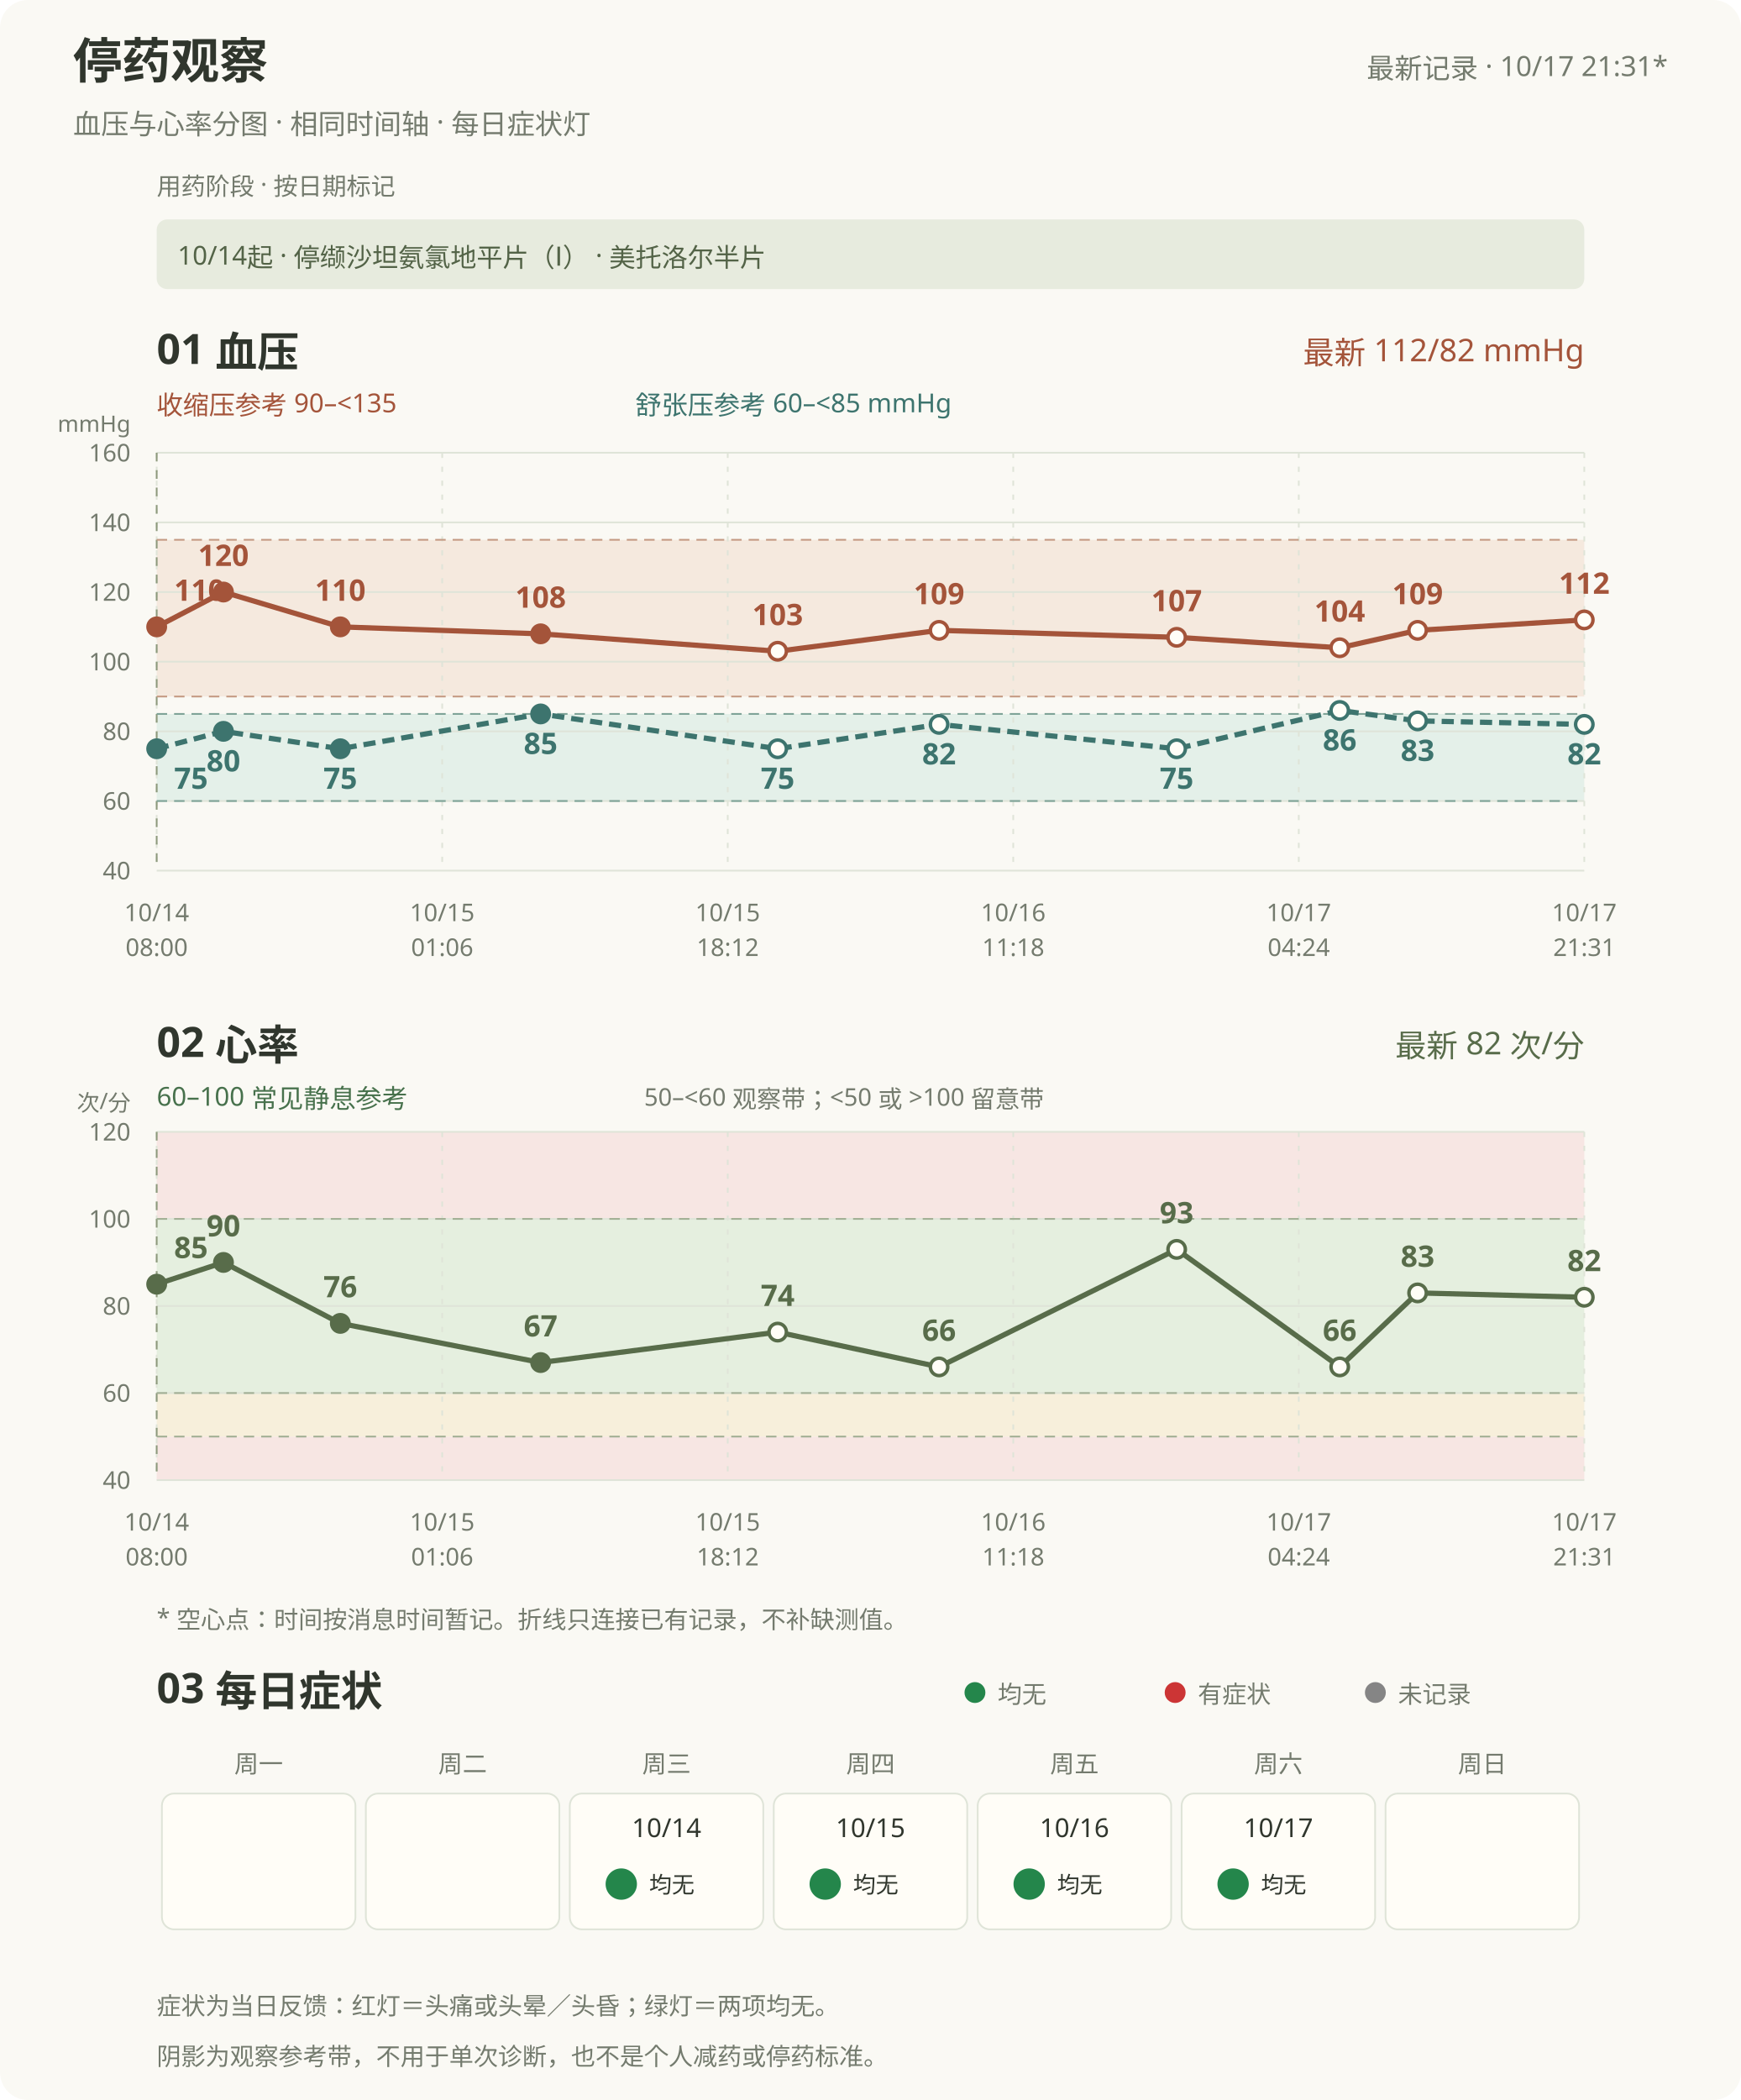
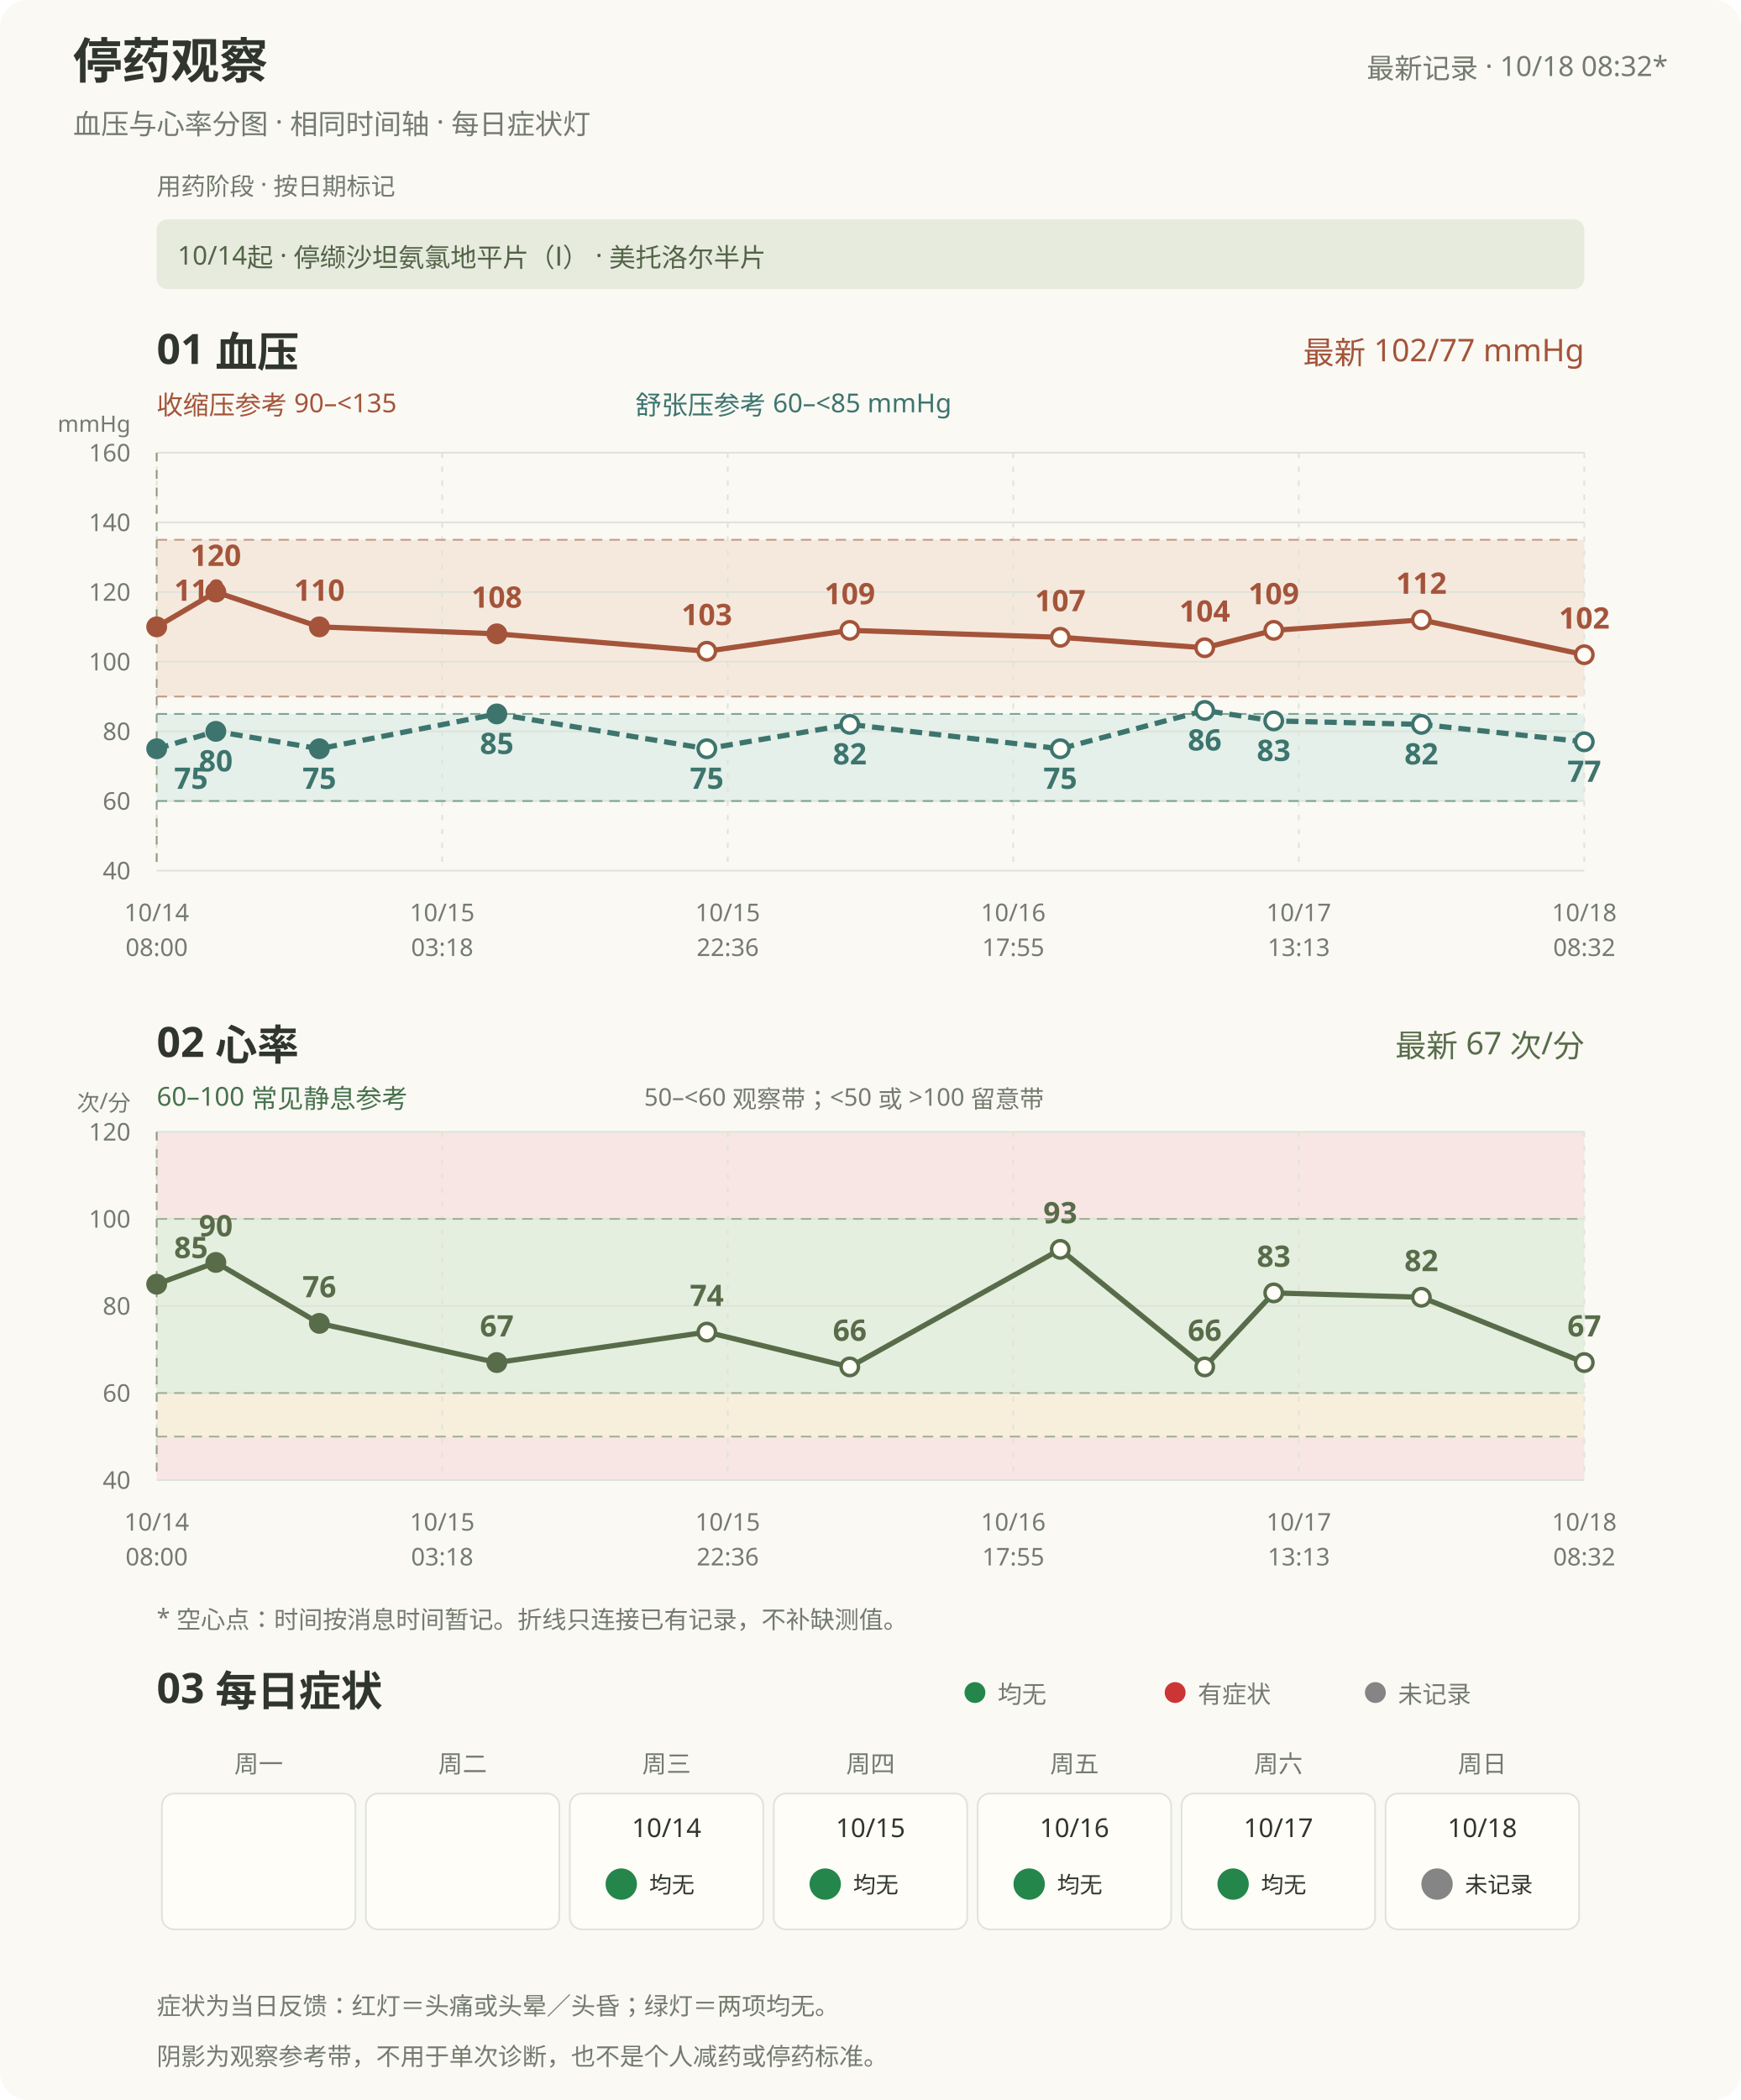
<svg xmlns="http://www.w3.org/2000/svg" viewBox="0 0 1000 1206" role="img" aria-labelledby="title desc">
  <rect width="1000" height="1206" rx="16" fill="#faf9f4" />
  <g font-family="system-ui,Microsoft YaHei,sans-serif" fill="#30362d">
    <text x="42" y="45" font-size="28" fill="#30362d" font-weight="600">停药观察</text>
-     <text x="958" y="45" font-size="16" fill="#747b6e" text-anchor="end">最新记录 · 10/17 21:31*</text>
+     <text x="958" y="45" font-size="16" fill="#747b6e" text-anchor="end">最新记录 · 10/18 08:32*</text>
    <text x="42" y="77" font-size="16" fill="#747b6e">血压与心率分图 · 相同时间轴 · 每日症状灯</text>
    <text x="90" y="112" font-size="14" fill="#747b6e">用药阶段 · 按日期标记</text>
    <rect x="90" y="126" width="820" height="40" rx="6" fill="#e7ebde" />
    <text x="102" y="152" font-size="15" fill="#536347">10/14起 · 停缬沙坦氨氯地平片（Ⅰ） · 美托洛尔半片</text>
    <text x="90" y="209" font-size="24" fill="#30362d" font-weight="600">01  血压</text>
-     <text x="910" y="209" font-size="18" fill="#a4543a" text-anchor="end">最新 112/82 mmHg</text>
+     <text x="910" y="209" font-size="18" fill="#a4543a" text-anchor="end">最新 102/77 mmHg</text>
    <text x="90" y="238" font-size="15" fill="#a4543a">收缩压参考 90–&lt;135</text>
    <text x="365" y="238" font-size="15" fill="#3d746e">舒张压参考 60–&lt;85 mmHg</text>
    <rect data-band="systolic-90-135" x="90" y="310" width="820" height="90" fill="#f5e9de" />
    <rect data-band="diastolic-60-85" x="90" y="410" width="820" height="50" fill="#e4f0e9" />
    <text x="75" y="248" font-size="13" fill="#747b6e" text-anchor="end">mmHg</text>
    <line x1="90" y1="500" x2="910" y2="500" stroke="#dfe4d8" />
    <text x="75" y="505" font-size="14" fill="#747b6e" text-anchor="end">40</text>
    <line x1="90" y1="460" x2="910" y2="460" stroke="#dfe4d8" />
    <text x="75" y="465" font-size="14" fill="#747b6e" text-anchor="end">60</text>
    <line x1="90" y1="420" x2="910" y2="420" stroke="#dfe4d8" />
    <text x="75" y="425" font-size="14" fill="#747b6e" text-anchor="end">80</text>
    <line x1="90" y1="380" x2="910" y2="380" stroke="#dfe4d8" />
    <text x="75" y="385" font-size="14" fill="#747b6e" text-anchor="end">100</text>
    <line x1="90" y1="340" x2="910" y2="340" stroke="#dfe4d8" />
    <text x="75" y="345" font-size="14" fill="#747b6e" text-anchor="end">120</text>
    <line x1="90" y1="300" x2="910" y2="300" stroke="#dfe4d8" />
    <text x="75" y="305" font-size="14" fill="#747b6e" text-anchor="end">140</text>
    <line x1="90" y1="260" x2="910" y2="260" stroke="#dfe4d8" />
    <text x="75" y="265" font-size="14" fill="#747b6e" text-anchor="end">160</text>
    <line x1="90" y1="260" x2="90" y2="500" stroke="#dfe4d8" stroke-dasharray="3 5" />
    <text x="90" y="529" font-size="14" fill="#747b6e" text-anchor="middle">10/14</text>
    <text x="90" y="549" font-size="14" fill="#747b6e" text-anchor="middle">08:00</text>
    <line x1="254" y1="260" x2="254" y2="500" stroke="#dfe4d8" stroke-dasharray="3 5" />
    <text x="254" y="529" font-size="14" fill="#747b6e" text-anchor="middle">10/15</text>
-     <text x="254" y="549" font-size="14" fill="#747b6e" text-anchor="middle">01:06</text>
+     <text x="254" y="549" font-size="14" fill="#747b6e" text-anchor="middle">03:18</text>
    <line x1="418" y1="260" x2="418" y2="500" stroke="#dfe4d8" stroke-dasharray="3 5" />
    <text x="418" y="529" font-size="14" fill="#747b6e" text-anchor="middle">10/15</text>
-     <text x="418" y="549" font-size="14" fill="#747b6e" text-anchor="middle">18:12</text>
+     <text x="418" y="549" font-size="14" fill="#747b6e" text-anchor="middle">22:36</text>
    <line x1="582" y1="260" x2="582" y2="500" stroke="#dfe4d8" stroke-dasharray="3 5" />
    <text x="582" y="529" font-size="14" fill="#747b6e" text-anchor="middle">10/16</text>
-     <text x="582" y="549" font-size="14" fill="#747b6e" text-anchor="middle">11:18</text>
+     <text x="582" y="549" font-size="14" fill="#747b6e" text-anchor="middle">17:55</text>
    <line x1="746" y1="260" x2="746" y2="500" stroke="#dfe4d8" stroke-dasharray="3 5" />
    <text x="746" y="529" font-size="14" fill="#747b6e" text-anchor="middle">10/17</text>
-     <text x="746" y="549" font-size="14" fill="#747b6e" text-anchor="middle">04:24</text>
+     <text x="746" y="549" font-size="14" fill="#747b6e" text-anchor="middle">13:13</text>
    <line x1="910" y1="260" x2="910" y2="500" stroke="#dfe4d8" stroke-dasharray="3 5" />
-     <text x="910" y="529" font-size="14" fill="#747b6e" text-anchor="middle">10/17</text>
-     <text x="910" y="549" font-size="14" fill="#747b6e" text-anchor="middle">21:31</text>
+     <text x="910" y="529" font-size="14" fill="#747b6e" text-anchor="middle">10/18</text>
+     <text x="910" y="549" font-size="14" fill="#747b6e" text-anchor="middle">08:32</text>
    <line x1="90" y1="260" x2="90" y2="500" stroke="#8d997c" stroke-dasharray="5 5" />
    <line x1="90" y1="400" x2="910" y2="400" stroke="#c49a82" stroke-dasharray="6 4" />
    <line x1="90" y1="310" x2="910" y2="310" stroke="#c49a82" stroke-dasharray="6 4" />
    <line x1="90" y1="460" x2="910" y2="460" stroke="#7ca296" stroke-dasharray="6 4" />
    <line x1="90" y1="410" x2="910" y2="410" stroke="#7ca296" stroke-dasharray="6 4" />
-     <polyline data-series="systolic" points="90,360 128.355,340 195.477,360 310.542,364 446.702,374 539.394,362 675.874,366 769.524,372 814.272,362 910,356" fill="none" stroke="#a4543a" stroke-width="3" stroke-linejoin="round" />
+     <polyline data-series="systolic" points="90,360 123.978,340 183.439,360 285.373,364 405.994,374 488.108,362 609.012,366 691.975,372 731.616,362 816.419,356 910,376" fill="none" stroke="#a4543a" stroke-width="3" stroke-linejoin="round" />
    <circle data-reading="systolic" cx="90" cy="360" r="5" stroke="#a4543a" stroke-width="2" fill="#a4543a" />
    <text x="100" y="345" font-size="17" fill="#a4543a" text-anchor="start" font-weight="600">110</text>
-     <circle data-reading="systolic" cx="128.355" cy="340" r="5" stroke="#a4543a" stroke-width="2" fill="#a4543a" />
-     <text x="128.355" y="325" font-size="17" fill="#a4543a" text-anchor="middle" font-weight="600">120</text>
-     <circle data-reading="systolic" cx="195.477" cy="360" r="5" stroke="#a4543a" stroke-width="2" fill="#a4543a" />
-     <text x="195.477" y="345" font-size="17" fill="#a4543a" text-anchor="middle" font-weight="600">110</text>
-     <circle data-reading="systolic" cx="310.542" cy="364" r="5" stroke="#a4543a" stroke-width="2" fill="#a4543a" />
-     <text x="310.542" y="349" font-size="17" fill="#a4543a" text-anchor="middle" font-weight="600">108</text>
-     <circle data-reading="systolic" cx="446.702" cy="374" r="5" stroke="#a4543a" stroke-width="2" fill="#fffdf7" />
-     <text x="446.702" y="359" font-size="17" fill="#a4543a" text-anchor="middle" font-weight="600">103</text>
-     <circle data-reading="systolic" cx="539.394" cy="362" r="5" stroke="#a4543a" stroke-width="2" fill="#fffdf7" />
-     <text x="539.394" y="347" font-size="17" fill="#a4543a" text-anchor="middle" font-weight="600">109</text>
-     <circle data-reading="systolic" cx="675.874" cy="366" r="5" stroke="#a4543a" stroke-width="2" fill="#fffdf7" />
-     <text x="675.874" y="351" font-size="17" fill="#a4543a" text-anchor="middle" font-weight="600">107</text>
-     <circle data-reading="systolic" cx="769.524" cy="372" r="5" stroke="#a4543a" stroke-width="2" fill="#fffdf7" />
-     <text x="769.524" y="357" font-size="17" fill="#a4543a" text-anchor="middle" font-weight="600">104</text>
-     <circle data-reading="systolic" cx="814.272" cy="362" r="5" stroke="#a4543a" stroke-width="2" fill="#fffdf7" />
-     <text x="814.272" y="347" font-size="17" fill="#a4543a" text-anchor="middle" font-weight="600">109</text>
-     <circle data-reading="systolic" cx="910" cy="356" r="5" stroke="#a4543a" stroke-width="2" fill="#fffdf7" />
-     <text x="910" y="341" font-size="17" fill="#a4543a" text-anchor="middle" font-weight="600">112</text>
-     <polyline data-series="diastolic" points="90,430 128.355,420 195.477,430 310.542,410 446.702,430 539.394,416 675.874,430 769.524,408 814.272,414 910,416" fill="none" stroke="#3d746e" stroke-width="3" stroke-linejoin="round" stroke-dasharray="7 4" />
+     <circle data-reading="systolic" cx="123.978" cy="340" r="5" stroke="#a4543a" stroke-width="2" fill="#a4543a" />
+     <text x="123.978" y="325" font-size="17" fill="#a4543a" text-anchor="middle" font-weight="600">120</text>
+     <circle data-reading="systolic" cx="183.439" cy="360" r="5" stroke="#a4543a" stroke-width="2" fill="#a4543a" />
+     <text x="183.439" y="345" font-size="17" fill="#a4543a" text-anchor="middle" font-weight="600">110</text>
+     <circle data-reading="systolic" cx="285.373" cy="364" r="5" stroke="#a4543a" stroke-width="2" fill="#a4543a" />
+     <text x="285.373" y="349" font-size="17" fill="#a4543a" text-anchor="middle" font-weight="600">108</text>
+     <circle data-reading="systolic" cx="405.994" cy="374" r="5" stroke="#a4543a" stroke-width="2" fill="#fffdf7" />
+     <text x="405.994" y="359" font-size="17" fill="#a4543a" text-anchor="middle" font-weight="600">103</text>
+     <circle data-reading="systolic" cx="488.108" cy="362" r="5" stroke="#a4543a" stroke-width="2" fill="#fffdf7" />
+     <text x="488.108" y="347" font-size="17" fill="#a4543a" text-anchor="middle" font-weight="600">109</text>
+     <circle data-reading="systolic" cx="609.012" cy="366" r="5" stroke="#a4543a" stroke-width="2" fill="#fffdf7" />
+     <text x="609.012" y="351" font-size="17" fill="#a4543a" text-anchor="middle" font-weight="600">107</text>
+     <circle data-reading="systolic" cx="691.975" cy="372" r="5" stroke="#a4543a" stroke-width="2" fill="#fffdf7" />
+     <text x="691.975" y="357" font-size="17" fill="#a4543a" text-anchor="middle" font-weight="600">104</text>
+     <circle data-reading="systolic" cx="731.616" cy="362" r="5" stroke="#a4543a" stroke-width="2" fill="#fffdf7" />
+     <text x="731.616" y="347" font-size="17" fill="#a4543a" text-anchor="middle" font-weight="600">109</text>
+     <circle data-reading="systolic" cx="816.419" cy="356" r="5" stroke="#a4543a" stroke-width="2" fill="#fffdf7" />
+     <text x="816.419" y="341" font-size="17" fill="#a4543a" text-anchor="middle" font-weight="600">112</text>
+     <circle data-reading="systolic" cx="910" cy="376" r="5" stroke="#a4543a" stroke-width="2" fill="#fffdf7" />
+     <text x="910" y="361" font-size="17" fill="#a4543a" text-anchor="middle" font-weight="600">102</text>
+     <polyline data-series="diastolic" points="90,430 123.978,420 183.439,430 285.373,410 405.994,430 488.108,416 609.012,430 691.975,408 731.616,414 816.419,416 910,426" fill="none" stroke="#3d746e" stroke-width="3" stroke-linejoin="round" stroke-dasharray="7 4" />
    <circle data-reading="diastolic" cx="90" cy="430" r="5" stroke="#3d746e" stroke-width="2" fill="#3d746e" />
    <text x="100" y="453" font-size="17" fill="#3d746e" text-anchor="start" font-weight="600">75</text>
-     <circle data-reading="diastolic" cx="128.355" cy="420" r="5" stroke="#3d746e" stroke-width="2" fill="#3d746e" />
-     <text x="128.355" y="443" font-size="17" fill="#3d746e" text-anchor="middle" font-weight="600">80</text>
-     <circle data-reading="diastolic" cx="195.477" cy="430" r="5" stroke="#3d746e" stroke-width="2" fill="#3d746e" />
-     <text x="195.477" y="453" font-size="17" fill="#3d746e" text-anchor="middle" font-weight="600">75</text>
-     <circle data-reading="diastolic" cx="310.542" cy="410" r="5" stroke="#3d746e" stroke-width="2" fill="#3d746e" />
-     <text x="310.542" y="433" font-size="17" fill="#3d746e" text-anchor="middle" font-weight="600">85</text>
-     <circle data-reading="diastolic" cx="446.702" cy="430" r="5" stroke="#3d746e" stroke-width="2" fill="#fffdf7" />
-     <text x="446.702" y="453" font-size="17" fill="#3d746e" text-anchor="middle" font-weight="600">75</text>
-     <circle data-reading="diastolic" cx="539.394" cy="416" r="5" stroke="#3d746e" stroke-width="2" fill="#fffdf7" />
-     <text x="539.394" y="439" font-size="17" fill="#3d746e" text-anchor="middle" font-weight="600">82</text>
-     <circle data-reading="diastolic" cx="675.874" cy="430" r="5" stroke="#3d746e" stroke-width="2" fill="#fffdf7" />
-     <text x="675.874" y="453" font-size="17" fill="#3d746e" text-anchor="middle" font-weight="600">75</text>
-     <circle data-reading="diastolic" cx="769.524" cy="408" r="5" stroke="#3d746e" stroke-width="2" fill="#fffdf7" />
-     <text x="769.524" y="431" font-size="17" fill="#3d746e" text-anchor="middle" font-weight="600">86</text>
-     <circle data-reading="diastolic" cx="814.272" cy="414" r="5" stroke="#3d746e" stroke-width="2" fill="#fffdf7" />
-     <text x="814.272" y="437" font-size="17" fill="#3d746e" text-anchor="middle" font-weight="600">83</text>
-     <circle data-reading="diastolic" cx="910" cy="416" r="5" stroke="#3d746e" stroke-width="2" fill="#fffdf7" />
-     <text x="910" y="439" font-size="17" fill="#3d746e" text-anchor="middle" font-weight="600">82</text>
+     <circle data-reading="diastolic" cx="123.978" cy="420" r="5" stroke="#3d746e" stroke-width="2" fill="#3d746e" />
+     <text x="123.978" y="443" font-size="17" fill="#3d746e" text-anchor="middle" font-weight="600">80</text>
+     <circle data-reading="diastolic" cx="183.439" cy="430" r="5" stroke="#3d746e" stroke-width="2" fill="#3d746e" />
+     <text x="183.439" y="453" font-size="17" fill="#3d746e" text-anchor="middle" font-weight="600">75</text>
+     <circle data-reading="diastolic" cx="285.373" cy="410" r="5" stroke="#3d746e" stroke-width="2" fill="#3d746e" />
+     <text x="285.373" y="433" font-size="17" fill="#3d746e" text-anchor="middle" font-weight="600">85</text>
+     <circle data-reading="diastolic" cx="405.994" cy="430" r="5" stroke="#3d746e" stroke-width="2" fill="#fffdf7" />
+     <text x="405.994" y="453" font-size="17" fill="#3d746e" text-anchor="middle" font-weight="600">75</text>
+     <circle data-reading="diastolic" cx="488.108" cy="416" r="5" stroke="#3d746e" stroke-width="2" fill="#fffdf7" />
+     <text x="488.108" y="439" font-size="17" fill="#3d746e" text-anchor="middle" font-weight="600">82</text>
+     <circle data-reading="diastolic" cx="609.012" cy="430" r="5" stroke="#3d746e" stroke-width="2" fill="#fffdf7" />
+     <text x="609.012" y="453" font-size="17" fill="#3d746e" text-anchor="middle" font-weight="600">75</text>
+     <circle data-reading="diastolic" cx="691.975" cy="408" r="5" stroke="#3d746e" stroke-width="2" fill="#fffdf7" />
+     <text x="691.975" y="431" font-size="17" fill="#3d746e" text-anchor="middle" font-weight="600">86</text>
+     <circle data-reading="diastolic" cx="731.616" cy="414" r="5" stroke="#3d746e" stroke-width="2" fill="#fffdf7" />
+     <text x="731.616" y="437" font-size="17" fill="#3d746e" text-anchor="middle" font-weight="600">83</text>
+     <circle data-reading="diastolic" cx="816.419" cy="416" r="5" stroke="#3d746e" stroke-width="2" fill="#fffdf7" />
+     <text x="816.419" y="439" font-size="17" fill="#3d746e" text-anchor="middle" font-weight="600">82</text>
+     <circle data-reading="diastolic" cx="910" cy="426" r="5" stroke="#3d746e" stroke-width="2" fill="#fffdf7" />
+     <text x="910" y="449" font-size="17" fill="#3d746e" text-anchor="middle" font-weight="600">77</text>
    <text x="90" y="607" font-size="24" fill="#30362d" font-weight="600">02  心率</text>
-     <text x="910" y="607" font-size="18" fill="#586c4a" text-anchor="end">最新 82 次/分</text>
+     <text x="910" y="607" font-size="18" fill="#586c4a" text-anchor="end">最新 67 次/分</text>
    <text x="90" y="635" font-size="15" fill="#47714c">60–100 常见静息参考</text>
    <text x="370" y="635" font-size="14" fill="#747b6e">50–&lt;60 观察带；&lt;50 或 &gt;100 留意带</text>
    <rect data-band="heart-low" x="90" y="825" width="820" height="25" fill="#f7e6e3" />
    <rect data-band="heart-observe" x="90" y="800" width="820" height="25" fill="#f7efdb" />
    <rect data-band="heart-reference-60-100" x="90" y="700" width="820" height="100" fill="#e5efdf" />
    <rect data-band="heart-high" x="90" y="650" width="820" height="50" fill="#f7e6e3" />
    <text x="75" y="638" font-size="13" fill="#747b6e" text-anchor="end">次/分</text>
    <line x1="90" y1="850" x2="910" y2="850" stroke="#dfe4d8" />
    <text x="75" y="855" font-size="14" fill="#747b6e" text-anchor="end">40</text>
    <line x1="90" y1="800" x2="910" y2="800" stroke="#dfe4d8" />
    <text x="75" y="805" font-size="14" fill="#747b6e" text-anchor="end">60</text>
    <line x1="90" y1="750" x2="910" y2="750" stroke="#dfe4d8" />
    <text x="75" y="755" font-size="14" fill="#747b6e" text-anchor="end">80</text>
    <line x1="90" y1="700" x2="910" y2="700" stroke="#dfe4d8" />
    <text x="75" y="705" font-size="14" fill="#747b6e" text-anchor="end">100</text>
    <line x1="90" y1="650" x2="910" y2="650" stroke="#dfe4d8" />
    <text x="75" y="655" font-size="14" fill="#747b6e" text-anchor="end">120</text>
    <line x1="90" y1="650" x2="90" y2="850" stroke="#dfe4d8" stroke-dasharray="3 5" />
    <text x="90" y="879" font-size="14" fill="#747b6e" text-anchor="middle">10/14</text>
    <text x="90" y="899" font-size="14" fill="#747b6e" text-anchor="middle">08:00</text>
    <line x1="254" y1="650" x2="254" y2="850" stroke="#dfe4d8" stroke-dasharray="3 5" />
    <text x="254" y="879" font-size="14" fill="#747b6e" text-anchor="middle">10/15</text>
-     <text x="254" y="899" font-size="14" fill="#747b6e" text-anchor="middle">01:06</text>
+     <text x="254" y="899" font-size="14" fill="#747b6e" text-anchor="middle">03:18</text>
    <line x1="418" y1="650" x2="418" y2="850" stroke="#dfe4d8" stroke-dasharray="3 5" />
    <text x="418" y="879" font-size="14" fill="#747b6e" text-anchor="middle">10/15</text>
-     <text x="418" y="899" font-size="14" fill="#747b6e" text-anchor="middle">18:12</text>
+     <text x="418" y="899" font-size="14" fill="#747b6e" text-anchor="middle">22:36</text>
    <line x1="582" y1="650" x2="582" y2="850" stroke="#dfe4d8" stroke-dasharray="3 5" />
    <text x="582" y="879" font-size="14" fill="#747b6e" text-anchor="middle">10/16</text>
-     <text x="582" y="899" font-size="14" fill="#747b6e" text-anchor="middle">11:18</text>
+     <text x="582" y="899" font-size="14" fill="#747b6e" text-anchor="middle">17:55</text>
    <line x1="746" y1="650" x2="746" y2="850" stroke="#dfe4d8" stroke-dasharray="3 5" />
    <text x="746" y="879" font-size="14" fill="#747b6e" text-anchor="middle">10/17</text>
-     <text x="746" y="899" font-size="14" fill="#747b6e" text-anchor="middle">04:24</text>
+     <text x="746" y="899" font-size="14" fill="#747b6e" text-anchor="middle">13:13</text>
    <line x1="910" y1="650" x2="910" y2="850" stroke="#dfe4d8" stroke-dasharray="3 5" />
-     <text x="910" y="879" font-size="14" fill="#747b6e" text-anchor="middle">10/17</text>
-     <text x="910" y="899" font-size="14" fill="#747b6e" text-anchor="middle">21:31</text>
+     <text x="910" y="879" font-size="14" fill="#747b6e" text-anchor="middle">10/18</text>
+     <text x="910" y="899" font-size="14" fill="#747b6e" text-anchor="middle">08:32</text>
    <line x1="90" y1="650" x2="90" y2="850" stroke="#8d997c" stroke-dasharray="5 5" />
    <line x1="90" y1="825" x2="910" y2="825" stroke="#a2af94" stroke-dasharray="6 4" />
    <line x1="90" y1="800" x2="910" y2="800" stroke="#a2af94" stroke-dasharray="6 4" />
    <line x1="90" y1="700" x2="910" y2="700" stroke="#a2af94" stroke-dasharray="6 4" />
-     <polyline data-series="heartRate" points="90,737.5 128.355,725 195.477,760 310.542,782.5 446.702,765 539.394,785 675.874,717.5 769.524,785 814.272,742.5 910,745" fill="none" stroke="#586c4a" stroke-width="3" stroke-linejoin="round" />
+     <polyline data-series="heartRate" points="90,737.5 123.978,725 183.439,760 285.373,782.5 405.994,765 488.108,785 609.012,717.5 691.975,785 731.616,742.5 816.419,745 910,782.5" fill="none" stroke="#586c4a" stroke-width="3" stroke-linejoin="round" />
    <circle data-reading="heartRate" cx="90" cy="737.5" r="5" stroke="#586c4a" stroke-width="2" fill="#586c4a" />
    <text x="100" y="722.5" font-size="17" fill="#586c4a" text-anchor="start" font-weight="600">85</text>
-     <circle data-reading="heartRate" cx="128.355" cy="725" r="5" stroke="#586c4a" stroke-width="2" fill="#586c4a" />
-     <text x="128.355" y="710" font-size="17" fill="#586c4a" text-anchor="middle" font-weight="600">90</text>
-     <circle data-reading="heartRate" cx="195.477" cy="760" r="5" stroke="#586c4a" stroke-width="2" fill="#586c4a" />
-     <text x="195.477" y="745" font-size="17" fill="#586c4a" text-anchor="middle" font-weight="600">76</text>
-     <circle data-reading="heartRate" cx="310.542" cy="782.5" r="5" stroke="#586c4a" stroke-width="2" fill="#586c4a" />
-     <text x="310.542" y="767.5" font-size="17" fill="#586c4a" text-anchor="middle" font-weight="600">67</text>
-     <circle data-reading="heartRate" cx="446.702" cy="765" r="5" stroke="#586c4a" stroke-width="2" fill="#fffdf7" />
-     <text x="446.702" y="750" font-size="17" fill="#586c4a" text-anchor="middle" font-weight="600">74</text>
-     <circle data-reading="heartRate" cx="539.394" cy="785" r="5" stroke="#586c4a" stroke-width="2" fill="#fffdf7" />
-     <text x="539.394" y="770" font-size="17" fill="#586c4a" text-anchor="middle" font-weight="600">66</text>
-     <circle data-reading="heartRate" cx="675.874" cy="717.5" r="5" stroke="#586c4a" stroke-width="2" fill="#fffdf7" />
-     <text x="675.874" y="702.5" font-size="17" fill="#586c4a" text-anchor="middle" font-weight="600">93</text>
-     <circle data-reading="heartRate" cx="769.524" cy="785" r="5" stroke="#586c4a" stroke-width="2" fill="#fffdf7" />
-     <text x="769.524" y="770" font-size="17" fill="#586c4a" text-anchor="middle" font-weight="600">66</text>
-     <circle data-reading="heartRate" cx="814.272" cy="742.5" r="5" stroke="#586c4a" stroke-width="2" fill="#fffdf7" />
-     <text x="814.272" y="727.5" font-size="17" fill="#586c4a" text-anchor="middle" font-weight="600">83</text>
-     <circle data-reading="heartRate" cx="910" cy="745" r="5" stroke="#586c4a" stroke-width="2" fill="#fffdf7" />
-     <text x="910" y="730" font-size="17" fill="#586c4a" text-anchor="middle" font-weight="600">82</text>
+     <circle data-reading="heartRate" cx="123.978" cy="725" r="5" stroke="#586c4a" stroke-width="2" fill="#586c4a" />
+     <text x="123.978" y="710" font-size="17" fill="#586c4a" text-anchor="middle" font-weight="600">90</text>
+     <circle data-reading="heartRate" cx="183.439" cy="760" r="5" stroke="#586c4a" stroke-width="2" fill="#586c4a" />
+     <text x="183.439" y="745" font-size="17" fill="#586c4a" text-anchor="middle" font-weight="600">76</text>
+     <circle data-reading="heartRate" cx="285.373" cy="782.5" r="5" stroke="#586c4a" stroke-width="2" fill="#586c4a" />
+     <text x="285.373" y="767.5" font-size="17" fill="#586c4a" text-anchor="middle" font-weight="600">67</text>
+     <circle data-reading="heartRate" cx="405.994" cy="765" r="5" stroke="#586c4a" stroke-width="2" fill="#fffdf7" />
+     <text x="405.994" y="750" font-size="17" fill="#586c4a" text-anchor="middle" font-weight="600">74</text>
+     <circle data-reading="heartRate" cx="488.108" cy="785" r="5" stroke="#586c4a" stroke-width="2" fill="#fffdf7" />
+     <text x="488.108" y="770" font-size="17" fill="#586c4a" text-anchor="middle" font-weight="600">66</text>
+     <circle data-reading="heartRate" cx="609.012" cy="717.5" r="5" stroke="#586c4a" stroke-width="2" fill="#fffdf7" />
+     <text x="609.012" y="702.5" font-size="17" fill="#586c4a" text-anchor="middle" font-weight="600">93</text>
+     <circle data-reading="heartRate" cx="691.975" cy="785" r="5" stroke="#586c4a" stroke-width="2" fill="#fffdf7" />
+     <text x="691.975" y="770" font-size="17" fill="#586c4a" text-anchor="middle" font-weight="600">66</text>
+     <circle data-reading="heartRate" cx="731.616" cy="742.5" r="5" stroke="#586c4a" stroke-width="2" fill="#fffdf7" />
+     <text x="731.616" y="727.5" font-size="17" fill="#586c4a" text-anchor="middle" font-weight="600">83</text>
+     <circle data-reading="heartRate" cx="816.419" cy="745" r="5" stroke="#586c4a" stroke-width="2" fill="#fffdf7" />
+     <text x="816.419" y="730" font-size="17" fill="#586c4a" text-anchor="middle" font-weight="600">82</text>
+     <circle data-reading="heartRate" cx="910" cy="782.5" r="5" stroke="#586c4a" stroke-width="2" fill="#fffdf7" />
+     <text x="910" y="767.5" font-size="17" fill="#586c4a" text-anchor="middle" font-weight="600">67</text>
    <text x="90" y="934" font-size="14" fill="#747b6e">* 空心点：时间按消息时间暂记。折线只连接已有记录，不补缺测值。</text>
    <text x="90" y="978" font-size="24" fill="#30362d" font-weight="600">03  每日症状</text>
    <circle cx="560" cy="972" r="6" fill="#24864b" />
    <text x="573" y="978" font-size="14" fill="#747b6e">均无</text>
    <circle cx="675" cy="972" r="6" fill="#cc3535" />
    <text x="688" y="978" font-size="14" fill="#747b6e">有症状</text>
    <circle cx="790" cy="972" r="6" fill="#858585" />
    <text x="803" y="978" font-size="14" fill="#747b6e">未记录</text>
    <text x="148.571" y="1018" font-size="14" fill="#747b6e" text-anchor="middle">周一</text>
    <text x="265.714" y="1018" font-size="14" fill="#747b6e" text-anchor="middle">周二</text>
    <text x="382.857" y="1018" font-size="14" fill="#747b6e" text-anchor="middle">周三</text>
    <text x="500" y="1018" font-size="14" fill="#747b6e" text-anchor="middle">周四</text>
    <text x="617.143" y="1018" font-size="14" fill="#747b6e" text-anchor="middle">周五</text>
    <text x="734.286" y="1018" font-size="14" fill="#747b6e" text-anchor="middle">周六</text>
    <text x="851.429" y="1018" font-size="14" fill="#747b6e" text-anchor="middle">周日</text>
    <rect x="93" y="1030" width="111.143" height="78" rx="7" fill="#fffdf7" stroke="#dfe4d8" />
    <rect x="210.143" y="1030" width="111.143" height="78" rx="7" fill="#fffdf7" stroke="#dfe4d8" />
    <rect x="327.286" y="1030" width="111.143" height="78" rx="7" fill="#fffdf7" stroke="#dfe4d8" />
    <rect x="444.429" y="1030" width="111.143" height="78" rx="7" fill="#fffdf7" stroke="#dfe4d8" />
    <rect x="561.571" y="1030" width="111.143" height="78" rx="7" fill="#fffdf7" stroke="#dfe4d8" />
    <rect x="678.714" y="1030" width="111.143" height="78" rx="7" fill="#fffdf7" stroke="#dfe4d8" />
    <rect x="795.857" y="1030" width="111.143" height="78" rx="7" fill="#fffdf7" stroke="#dfe4d8" />
    <g data-symptom-date="2026-10-14" role="img" aria-label="2026-10-14 头痛：无，头晕／头昏：无">
      <text x="382.857" y="1055" font-size="15" fill="#30362d" text-anchor="middle">10/14</text>
      <circle cx="356.857" cy="1082" r="9" fill="#24864b" />
      <text x="372.857" y="1087" font-size="13" fill="#30362d">均无</text>
    </g>
    <g data-symptom-date="2026-10-15" role="img" aria-label="2026-10-15 头痛：无，头晕／头昏：无">
      <text x="500" y="1055" font-size="15" fill="#30362d" text-anchor="middle">10/15</text>
      <circle cx="474" cy="1082" r="9" fill="#24864b" />
      <text x="490" y="1087" font-size="13" fill="#30362d">均无</text>
    </g>
    <g data-symptom-date="2026-10-16" role="img" aria-label="2026-10-16 头痛：无，头晕／头昏：无">
      <text x="617.143" y="1055" font-size="15" fill="#30362d" text-anchor="middle">10/16</text>
      <circle cx="591.143" cy="1082" r="9" fill="#24864b" />
      <text x="607.143" y="1087" font-size="13" fill="#30362d">均无</text>
    </g>
    <g data-symptom-date="2026-10-17" role="img" aria-label="2026-10-17 头痛：无，头晕／头昏：无">
      <text x="734.286" y="1055" font-size="15" fill="#30362d" text-anchor="middle">10/17</text>
      <circle cx="708.286" cy="1082" r="9" fill="#24864b" />
      <text x="724.286" y="1087" font-size="13" fill="#30362d">均无</text>
    </g>
+     <g data-symptom-date="2026-10-18" role="img" aria-label="2026-10-18 头痛：未记录，头晕／头昏：未记录">
+       <text x="851.429" y="1055" font-size="15" fill="#30362d" text-anchor="middle">10/18</text>
+       <circle cx="825.429" cy="1082" r="9" fill="#858585" />
+       <text x="841.429" y="1087" font-size="13" fill="#30362d">未记录</text>
+     </g>
    <text x="90" y="1157" font-size="14" fill="#747b6e">症状为当日反馈：红灯＝头痛或头晕／头昏；绿灯＝两项均无。</text>
    <text x="90" y="1186" font-size="14" fill="#747b6e">阴影为观察参考带，不用于单次诊断，也不是个人减药或停药标准。</text>
  </g>
</svg>
